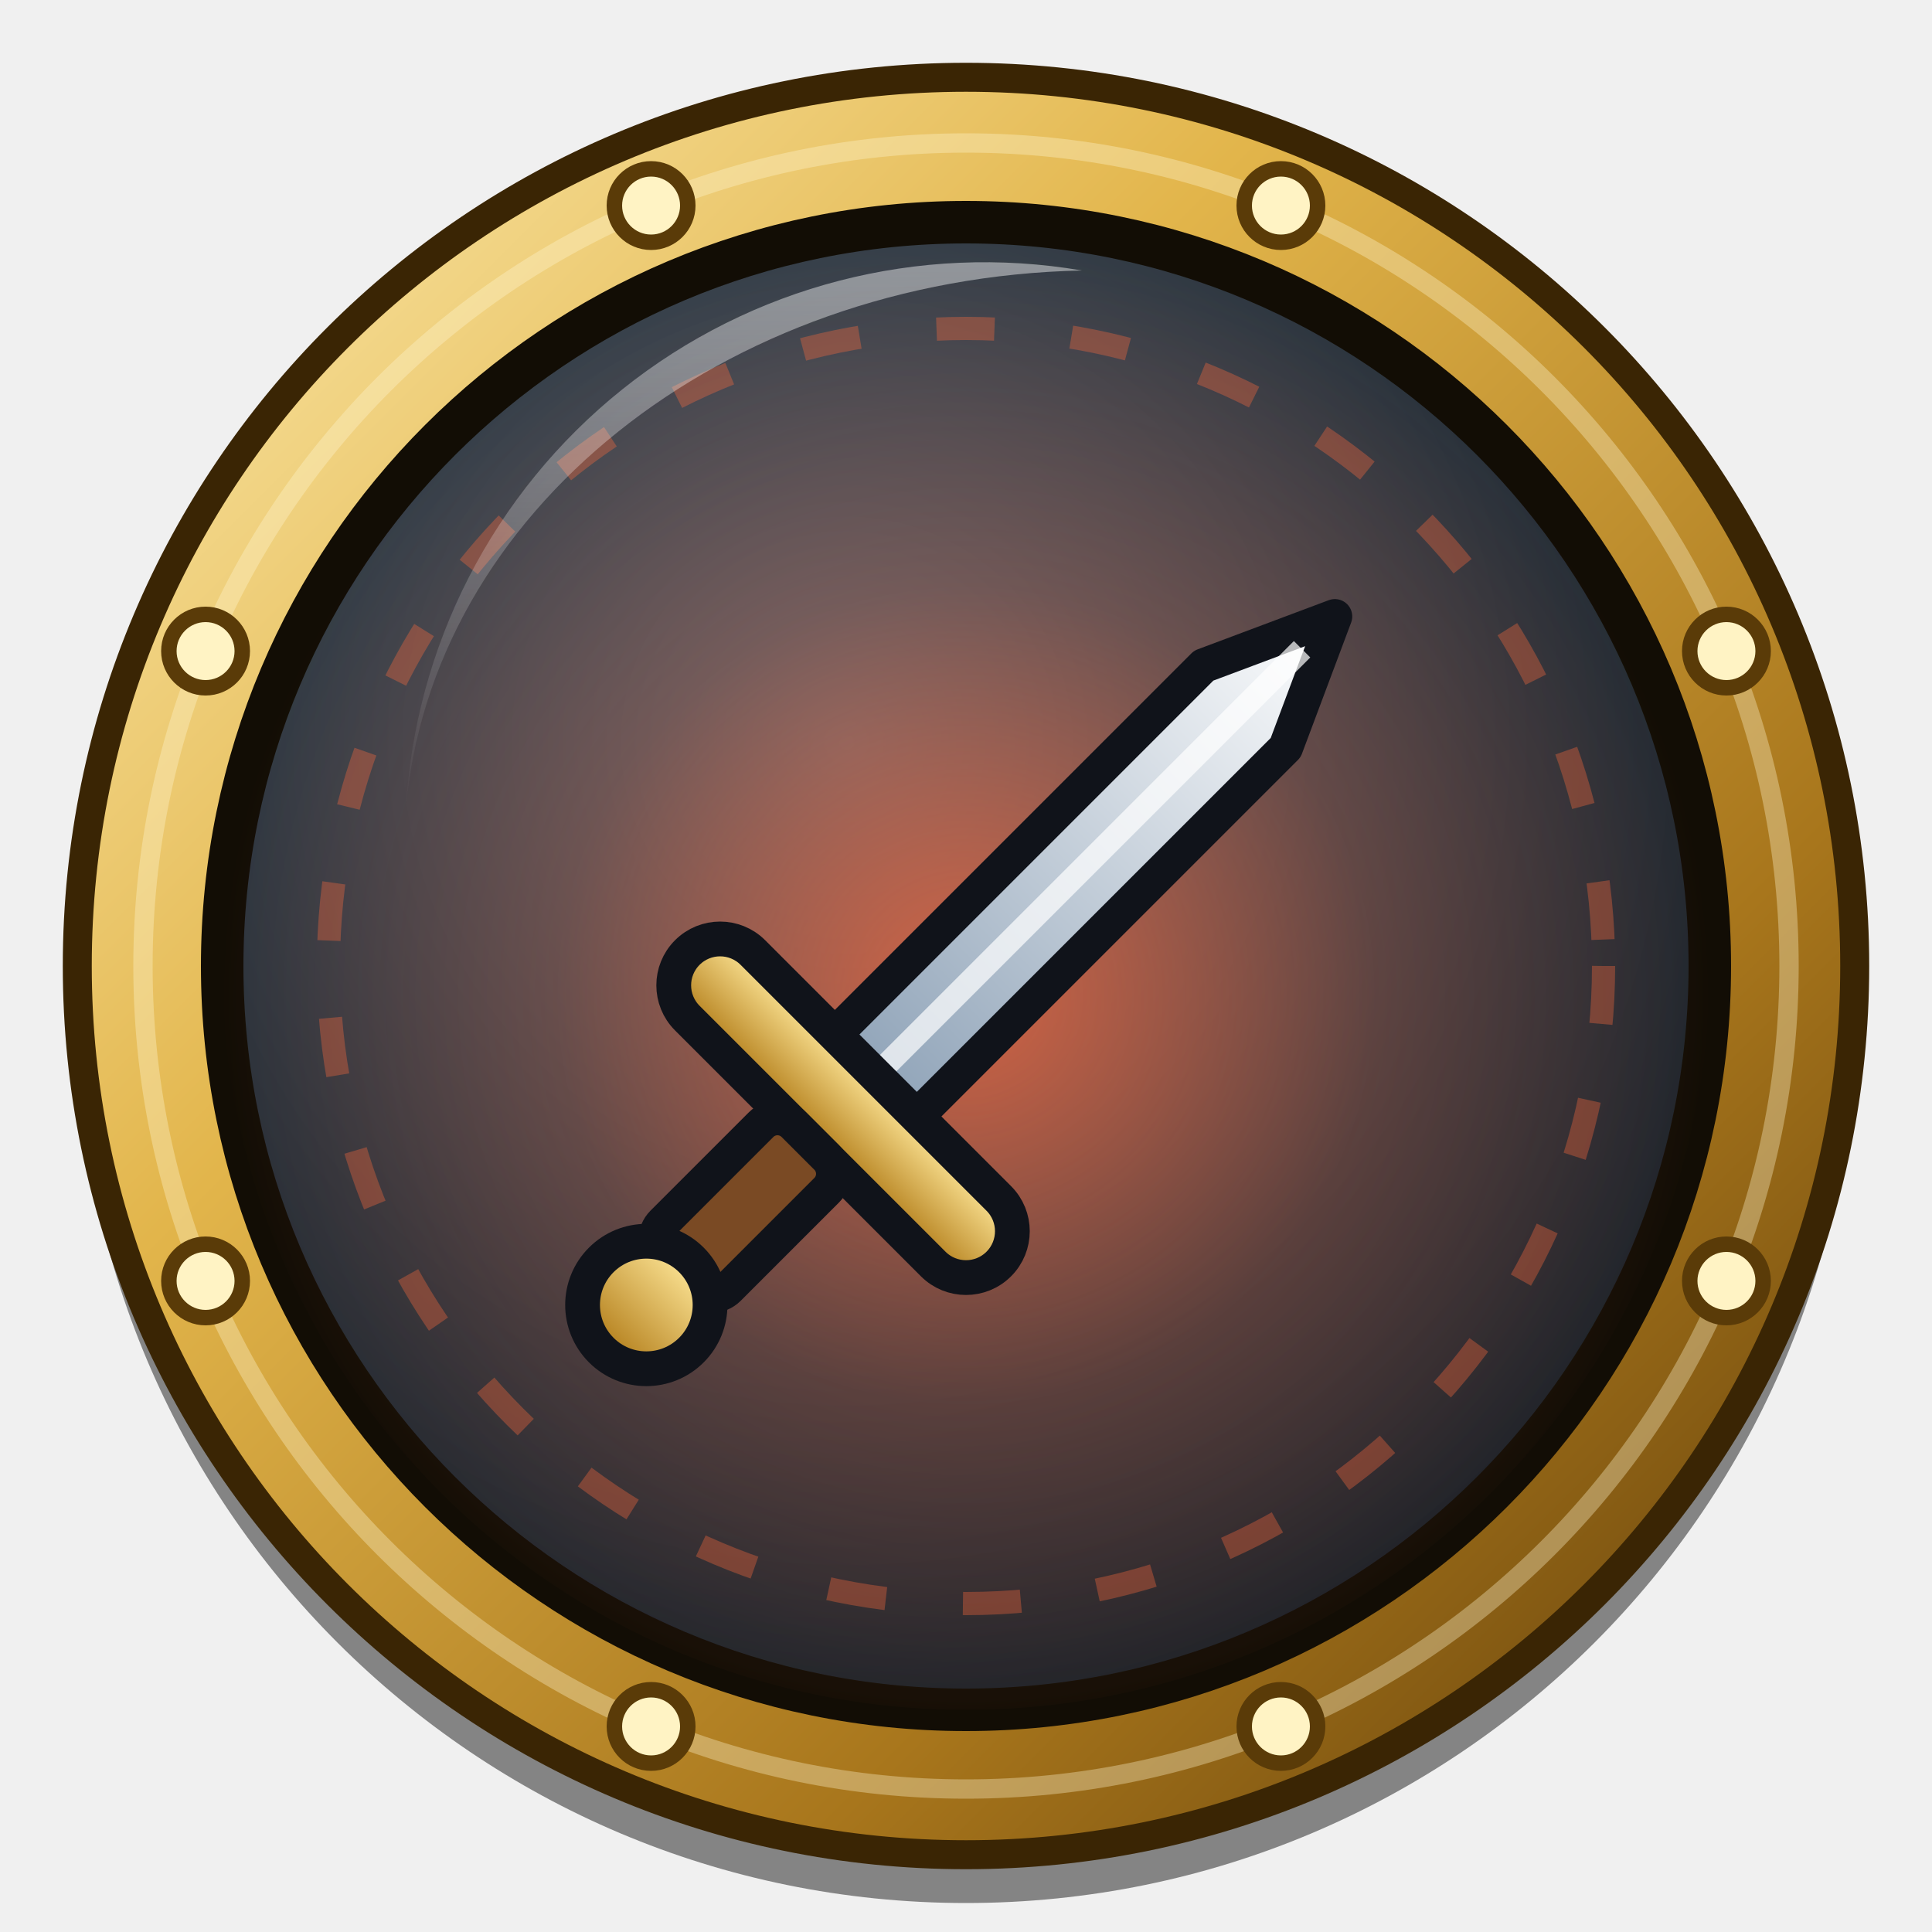
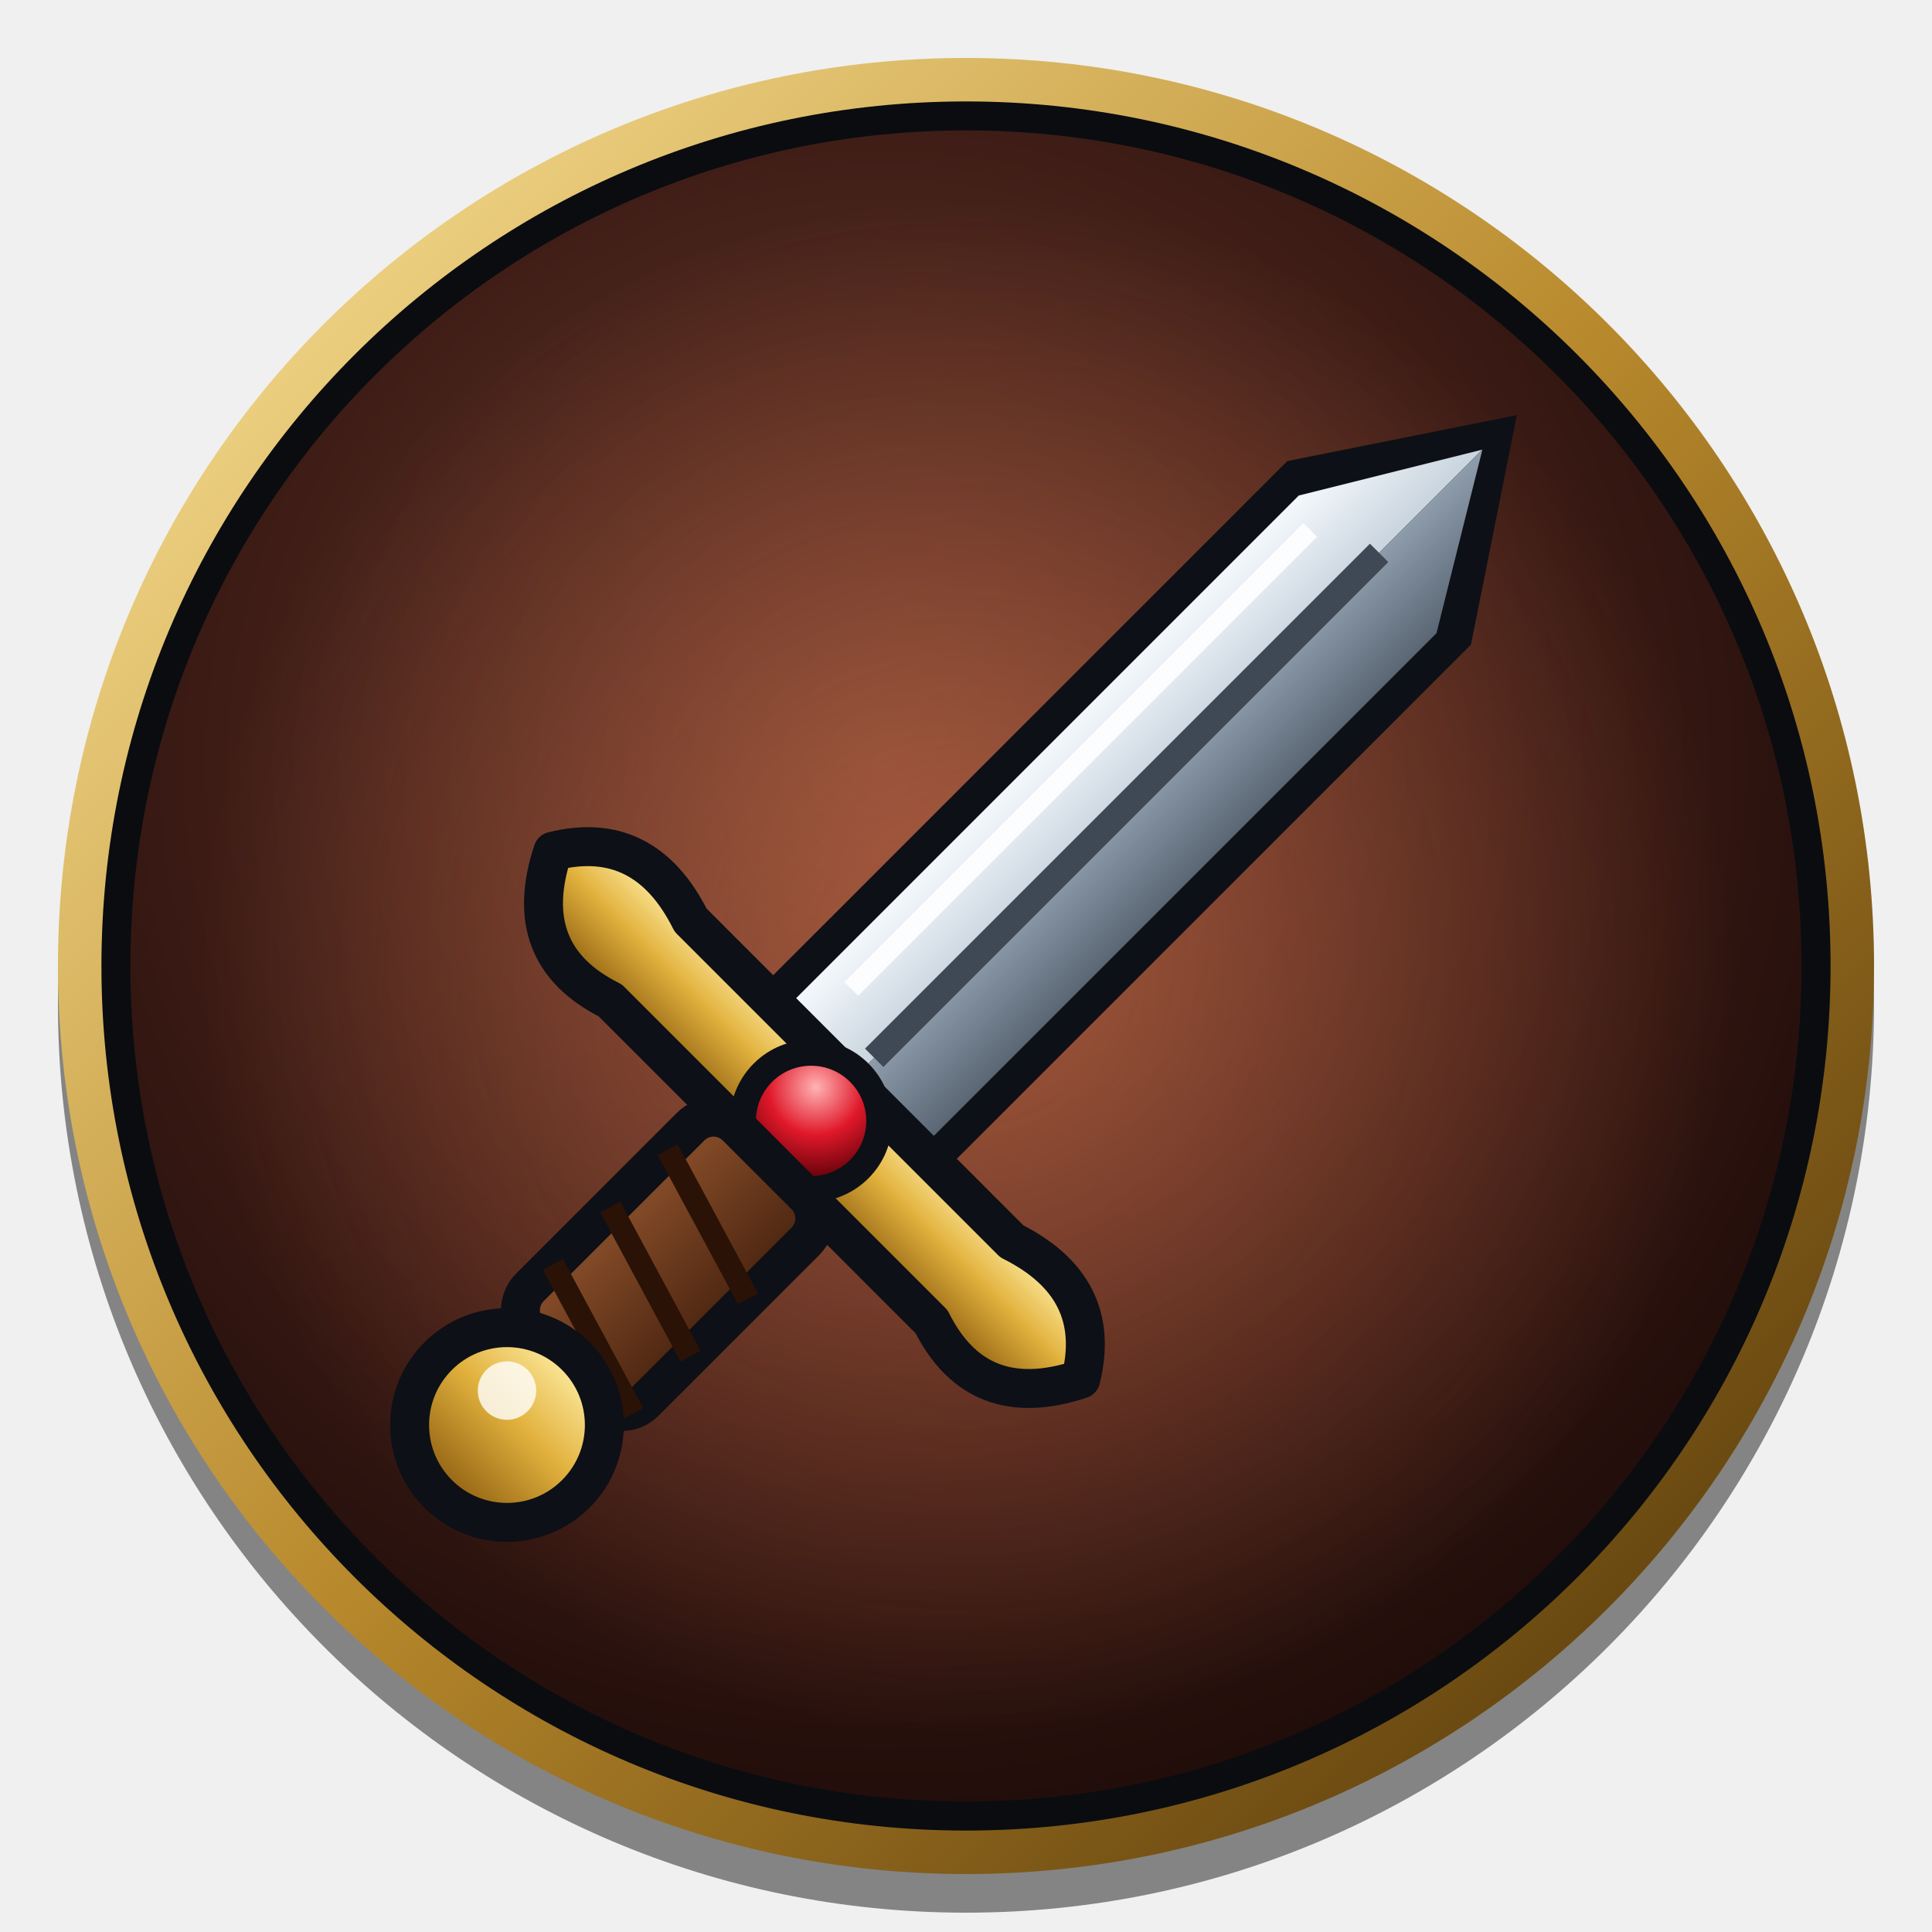
<svg xmlns="http://www.w3.org/2000/svg" viewBox="0 0 100 100">
  <defs>
-     <linearGradient id="rim" x1="0" y1="0" x2="1" y2="1">
-       <stop offset="0" stop-color="#fff0b8" />
-       <stop offset=".35" stop-color="#e2b54b" />
-       <stop offset=".7" stop-color="#a8761c" />
-       <stop offset="1" stop-color="#5b3a08" />
+     <radialGradient id="disc" cx="45%" cy="38%" r="70%">
+       <stop offset="0" stop-color="#6a3a2c" />
+       <stop offset=".6" stop-color="#3a1a14" />
+       <stop offset="1" stop-color="#170806" />
+     </radialGradient>
+     <linearGradient id="ring" x1="0" y1="0" x2="1" y2="1">
+       <stop offset="0" stop-color="#ffeaa0" />
+       <stop offset=".5" stop-color="#b8892c" />
+       <stop offset="1" stop-color="#4a2f06" />
    </linearGradient>
-     <linearGradient id="gold" x1="0" y1="0" x2="0" y2="1">
-       <stop offset="0" stop-color="#ffe89a" />
-       <stop offset="1" stop-color="#b07a16" />
-     </linearGradient>
-     <radialGradient id="stone" cx="42%" cy="35%" r="75%">
-       <stop offset="0" stop-color="#56616d" />
-       <stop offset=".6" stop-color="#2b333c" />
-       <stop offset="1" stop-color="#151a20" />
+     <radialGradient id="halo" cx="50%" cy="50%" r="50%">
+       <stop offset="0" stop-color="#ff8a5a" stop-opacity=".45" />
+       <stop offset="1" stop-color="#ff8a5a" stop-opacity="0" />
    </radialGradient>
-     <radialGradient id="halo" cx="50%" cy="52%" r="50%">
-       <stop offset="0" stop-color="#ff6a3d" stop-opacity=".75" />
-       <stop offset=".55" stop-color="#ff6a3d" stop-opacity=".22" />
-       <stop offset="1" stop-color="#ff6a3d" stop-opacity="0" />
-     </radialGradient>
-     <linearGradient id="em" x1="0" y1="0" x2="0" y2="1">
-       <stop offset="0" stop-color="#ffffff" />
-       <stop offset="1" stop-color="#8fa3b8" />
-     </linearGradient>
-     <linearGradient id="shine" x1="0" y1="0" x2="0" y2="1">
-       <stop offset="0" stop-color="#fff" stop-opacity=".45" />
-       <stop offset="1" stop-color="#fff" stop-opacity="0" />
-     </linearGradient>
  </defs>
-   <circle cx="50" cy="52.5" r="46" fill="#000" fill-opacity=".45" />
-   <circle cx="50" cy="50" r="46" fill="url(#rim)" stroke="#3a2504" stroke-width="1.5" />
-   <circle cx="50" cy="50" r="42.6" fill="none" stroke="#fff6d0" stroke-opacity=".35" stroke-width="1" />
-   <circle cx="89.36" cy="66.30" r="1.9" fill="#fff3c4" stroke="#5a3b08" stroke-width=".8" />
-   <circle cx="66.30" cy="89.36" r="1.9" fill="#fff3c4" stroke="#5a3b08" stroke-width=".8" />
-   <circle cx="33.70" cy="89.36" r="1.9" fill="#fff3c4" stroke="#5a3b08" stroke-width=".8" />
-   <circle cx="10.64" cy="66.30" r="1.9" fill="#fff3c4" stroke="#5a3b08" stroke-width=".8" />
-   <circle cx="10.64" cy="33.70" r="1.9" fill="#fff3c4" stroke="#5a3b08" stroke-width=".8" />
-   <circle cx="33.70" cy="10.64" r="1.9" fill="#fff3c4" stroke="#5a3b08" stroke-width=".8" />
-   <circle cx="66.30" cy="10.64" r="1.9" fill="#fff3c4" stroke="#5a3b08" stroke-width=".8" />
-   <circle cx="89.36" cy="33.70" r="1.9" fill="#fff3c4" stroke="#5a3b08" stroke-width=".8" />
-   <circle cx="50" cy="50" r="38.5" fill="url(#stone)" stroke="#120d05" stroke-width="2.2" />
-   <circle cx="50" cy="50" r="38.5" fill="url(#halo)" />
-   <circle cx="50" cy="50" r="33" fill="none" stroke="#ff6a3d" stroke-opacity=".35" stroke-width="1.2" stroke-dasharray="3 4" />
-   <g transform="translate(50 51) scale(.6) translate(-50 -50)">
-     <g transform="rotate(45 50 50)" stroke="#10131a" stroke-width="3" stroke-linejoin="round">
-       <path d="M45 16 L50 5 L55 16 L55 62 L45 62 Z" fill="url(#em)" />
-       <path d="M50 9 L50 60" stroke="#ffffff" stroke-opacity=".7" stroke-width="2" />
-       <rect x="31" y="61" width="38" height="8" rx="4" fill="url(#gold)" />
-       <rect x="46" y="69" width="8" height="16" rx="2" fill="#7a4a24" />
-       <circle cx="50" cy="89" r="5.5" fill="url(#gold)" />
+   <circle cx="50" cy="52" r="47" fill="#000" fill-opacity=".45" />
+   <circle cx="50" cy="50" r="47" fill="url(#ring)" />
+   <circle cx="50" cy="50" r="44" fill="url(#disc)" stroke="#0a0c10" stroke-width="1.5" />
+   <circle cx="50" cy="50" r="40" fill="url(#halo)" />
+   <g transform="translate(50 50) scale(.84) translate(-50 -50)">
+     <defs>
+       <linearGradient id="bladeL" x1="0" y1="0" x2="1" y2="0">
+         <stop offset="0" stop-color="#f4f8fc" />
+         <stop offset="1" stop-color="#c9d4de" />
+       </linearGradient>
+       <linearGradient id="bladeR" x1="0" y1="0" x2="1" y2="0">
+         <stop offset="0" stop-color="#8e9cab" />
+         <stop offset="1" stop-color="#5a6674" />
+       </linearGradient>
+       <linearGradient id="gold" x1="0" y1="0" x2="0" y2="1">
+         <stop offset="0" stop-color="#fff0a8" />
+         <stop offset=".45" stop-color="#e2b23e" />
+         <stop offset="1" stop-color="#8a5a0e" />
+       </linearGradient>
+       <linearGradient id="grip" x1="0" y1="0" x2="1" y2="0">
+         <stop offset="0" stop-color="#8a4f2a" />
+         <stop offset="1" stop-color="#4a2410" />
+       </linearGradient>
+       <radialGradient id="gem" cx="35%" cy="30%" r="70%">
+         <stop offset="0" stop-color="#ffb3b3" />
+         <stop offset=".5" stop-color="#e0182a" />
+         <stop offset="1" stop-color="#5a0008" />
+       </radialGradient>
+     </defs>
+     <g transform="rotate(45 50 50)">
+       <path d="M50 2 L58 14 L58 63 L42 63 L42 14 Z" fill="#0d1016" />
+       <path d="M50 5 L50 61 L44 61 L44 15 Z" fill="url(#bladeL)" />
+       <path d="M50 5 L56 15 L56 61 L50 61 Z" fill="url(#bladeR)" />
+       <path d="M50 14 L50 58" stroke="#3e4955" stroke-width="1.6" />
+       <path d="M46 16 L46 56" stroke="#ffffff" stroke-opacity=".9" stroke-width="1.2" />
+       <path d="M27 63 Q30 58 36 60 L64 60 Q70 58 73 63 Q70 69 64 67 L36 67 Q30 69 27 63 Z" fill="url(#gold)" stroke="#0d1016" stroke-width="2.4" stroke-linejoin="round" />
+       <circle cx="50" cy="63.5" r="4.2" fill="url(#gem)" stroke="#0d1016" stroke-width="1.6" />
+       <rect x="45" y="67" width="10" height="18" rx="2" fill="url(#grip)" stroke="#0d1016" stroke-width="2.4" />
+       <path d="M45 71 L55 74 M45 76 L55 79 M45 81 L55 84" stroke="#2a1206" stroke-width="1.4" />
+       <circle cx="50" cy="90" r="6" fill="url(#gold)" stroke="#0d1016" stroke-width="2.4" />
+       <circle cx="48.5" cy="88.5" r="1.8" fill="#fff" fill-opacity=".8" />
    </g>
  </g>
-   <path d="M21 42 A30 30 0 0 1 56 14 A36 30 0 0 0 21 42Z" fill="url(#shine)" />
</svg>
